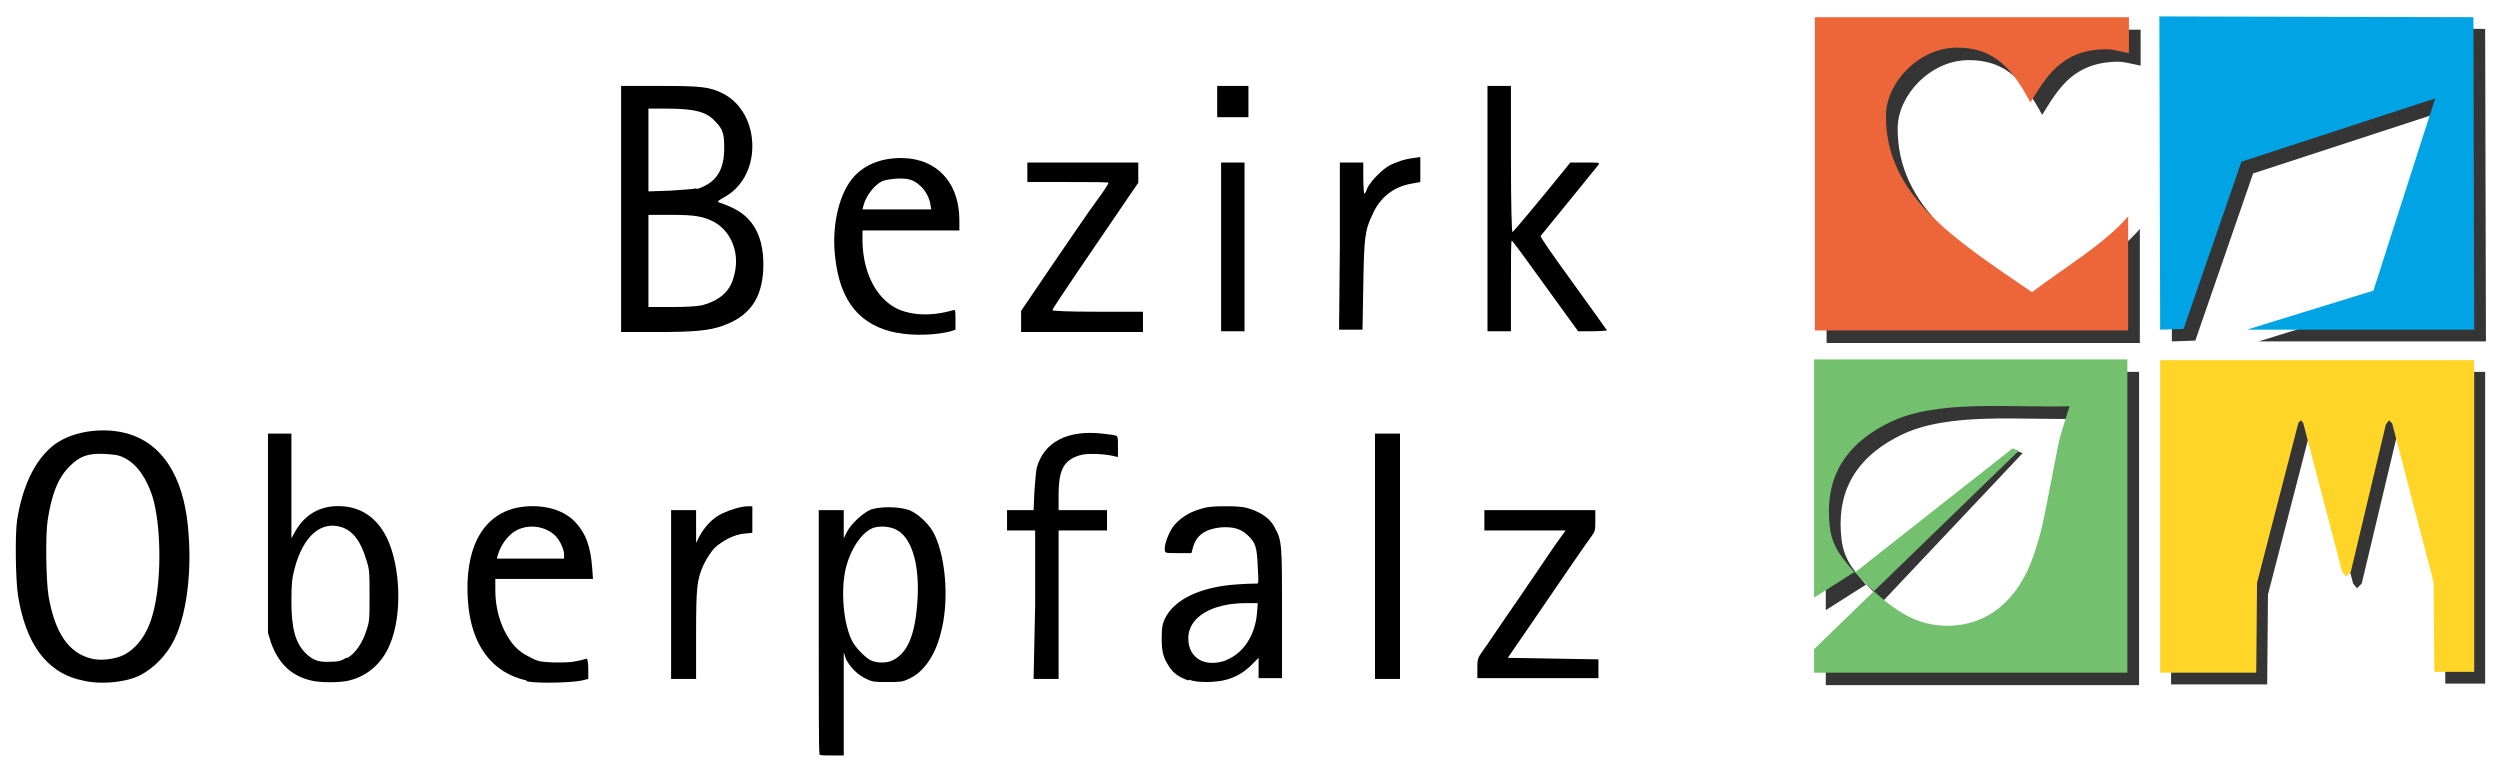
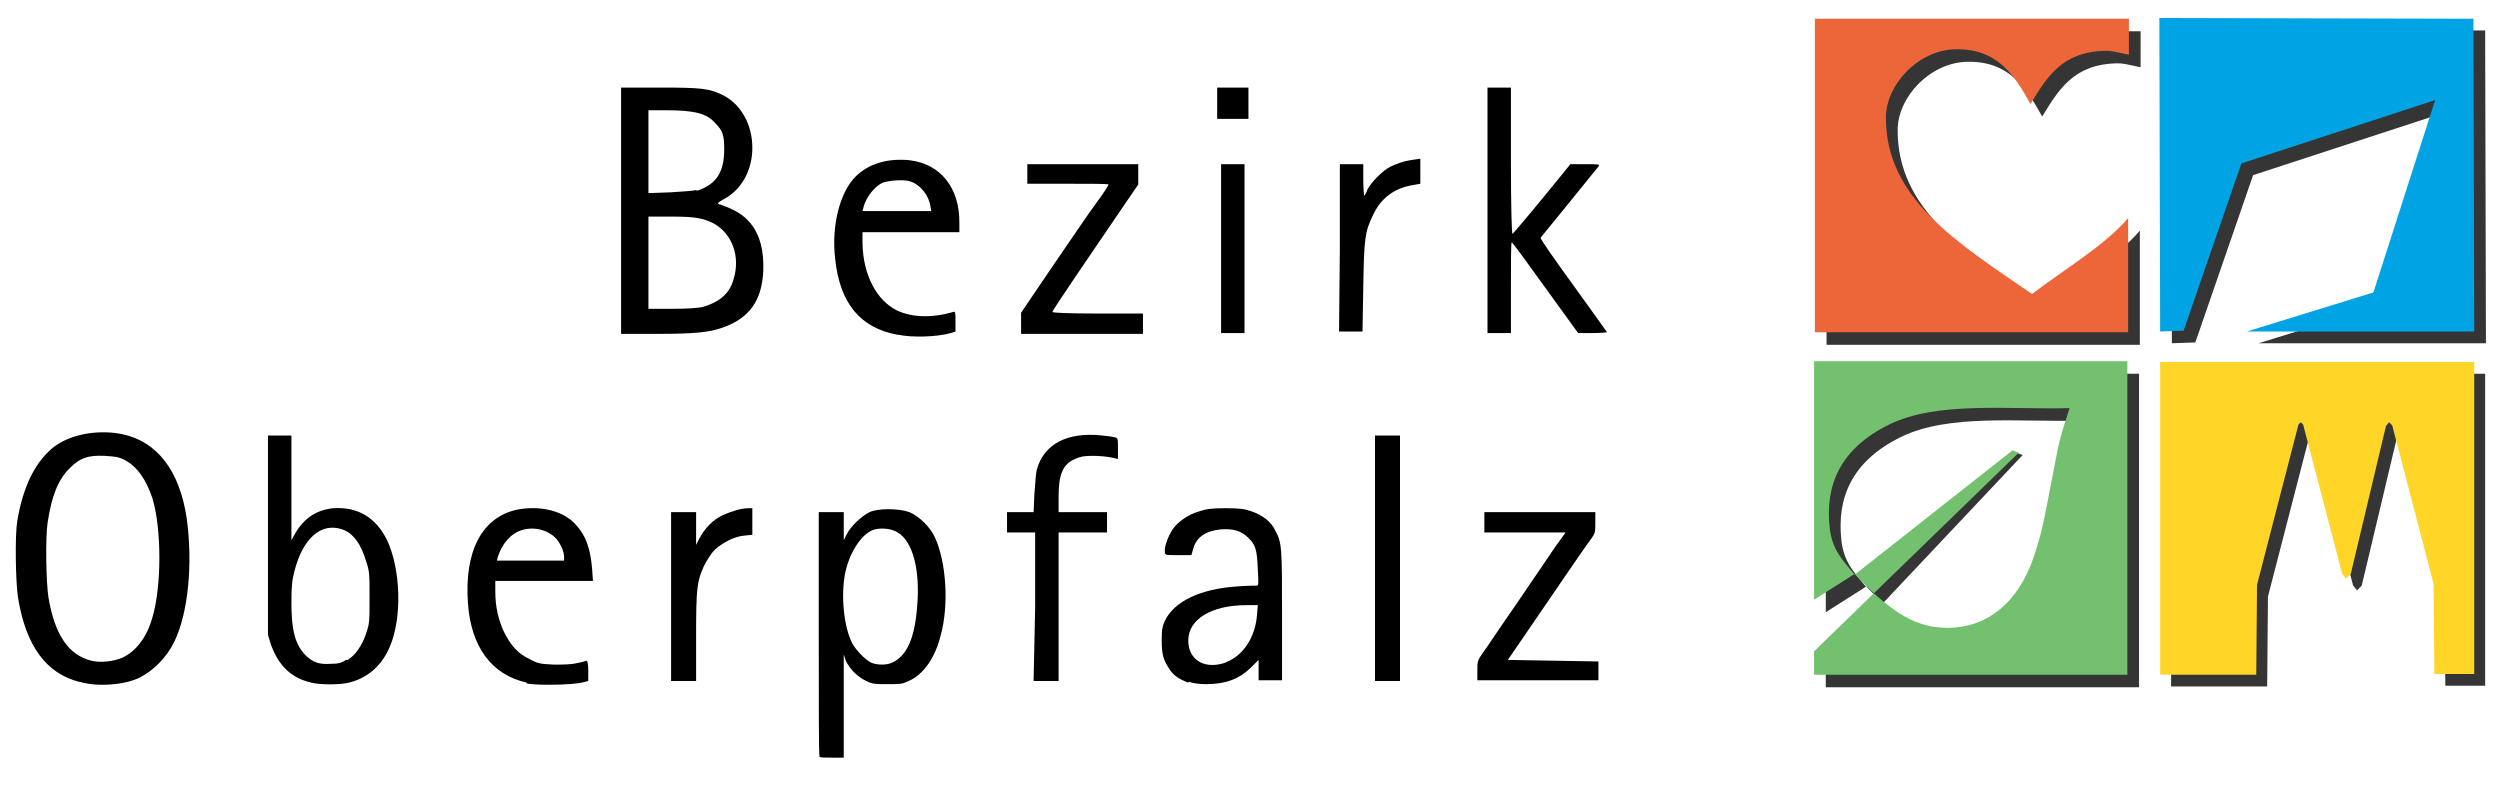
- <svg xmlns="http://www.w3.org/2000/svg" viewBox="0 0 320 100" fill-rule="evenodd" clip-rule="evenodd" stroke-linejoin="round" stroke-miterlimit="1.414">
-   <path d="M104.9 96.5c-.1 0-.1-7.1-.1-15.6V65.3h3.2v3.6l.4-.8c.5-1 1.9-2.3 2.9-2.8 1.1-.5 3.7-.5 5.1 0 1.2.5 2.7 1.9 3.3 3.3 1.4 3.1 1.8 8.5.7 12.5-.7 2.8-2.2 5-4.1 5.8-.8.4-1.1.4-2.7.4s-1.9 0-2.7-.4c-1.1-.5-2-1.4-2.6-2.5l-.3-.9v13.2h-1.5c-.8 0-1.5 0-1.6-.1v-.1zm9.4-12c1.8-.9 2.8-3.1 3.1-7.2.4-4.7-.6-8.3-2.5-9.4-.8-.5-2-.6-2.9-.4-1.6.4-3.2 2.8-3.8 5.5-.6 2.9-.2 7 .9 9.1.5.9 1.6 2 2.3 2.4.8.4 2.2.4 2.9 0zM10.1 87c-4.2-1.1-6.8-4.6-7.8-10.8-.3-2-.4-7.8-.1-9.7.7-4.3 2.2-7.4 4.4-9.3 2.1-1.8 5.7-2.5 8.9-1.9 4.6.9 7.5 4.7 8.4 10.8.8 5.8.2 12.1-1.6 15.8-1 2-2.6 3.6-4.3 4.5-1.9 1-5.5 1.3-7.8.6h-.1zm5.6-3.1c1.7-.8 3.1-2.6 3.8-5.1 1.2-4 1.2-11.4 0-15.3-.8-2.4-2-4.1-3.6-4.9-.8-.4-1.2-.4-2.5-.5-2.2-.1-3.2.3-4.5 1.6-1.5 1.5-2.3 3.6-2.8 6.9-.3 1.9-.2 7.7.1 9.6.8 4.8 2.6 7.4 5.5 8.1 1.1.3 2.9.1 4-.4zm24.1 3.2c-2.5-.6-4.1-2.1-5.1-4.8l-.4-1.3V55.5h3v13.4l.5-.9c1.1-1.9 2.7-3 4.9-3.2 3.1-.2 5.4 1.2 6.8 4 1.8 3.7 2 10 .4 13.7-1 2.4-2.8 4-5.2 4.6-1.1.3-3.8.3-4.9 0zm4.7-2.9c1-.6 1.9-1.9 2.4-3.5.4-1.2.4-1.4.4-4.5 0-2.9 0-3.3-.4-4.5-.7-2.4-1.7-3.7-3.1-4.2-2.7-.9-5 1.1-6.1 5.3-.3 1.2-.4 1.8-.4 4.1 0 3.6.5 5.4 1.9 6.8.9.8 1.6 1.1 3.1 1 1 0 1.4-.1 2-.5h.2zm22.9 2.9c-4.5-1-7.1-4.6-7.5-10.1-.5-6.7 1.8-11 6.2-12 3-.6 6 .1 7.6 1.9 1.3 1.4 1.9 3.1 2.1 5.8l.1 1.4H63.4v1.4c0 1.9.4 3.6 1.1 5.1.9 1.8 1.8 2.8 3.3 3.5 1.1.6 1.3.6 3.1.7 1.3 0 2.2 0 3-.2.6-.1 1.2-.3 1.2-.3.1 0 .2.6.2 1.3v1.3l-.8.2c-1.3.3-5.9.4-7.1.1v-.1zM72.2 71c0-.6-.4-1.6-1-2.3-1-1.1-2.8-1.6-4.4-1.1-1.4.4-2.6 1.8-3.1 3.5l-.1.4h8.6V71zm79.9 16.1c-1.1-.4-1.9-.9-2.4-1.7-.8-1.2-1-1.9-1-3.7 0-1.5.1-1.8.4-2.5 1.2-2.5 4.6-4.1 9.3-4.4 1.3-.1 2.4-.1 2.5-.1.2 0 .2-.4.1-2-.1-2.7-.3-3.2-1.2-4.1-.9-.9-1.9-1.2-3.5-1.1-2 .2-3.2 1-3.6 2.6l-.2.7h-1.7c-1.6 0-1.7 0-1.7-.4-.1-.6.4-2 1-2.9.7-1 2-1.9 3.4-2.3.9-.3 1.5-.4 3.4-.4s2.4.1 3.3.4c1.4.5 2.5 1.3 3 2.4.9 1.6.9 2.2.9 11.1v8.1h-3v-2.6l-.9.9c-1.6 1.6-3.4 2.2-5.8 2.2-.9 0-1.7-.1-2.2-.3l-.1.1zm4.8-2.6c2.2-.8 3.8-3.2 4-6.1l.1-1.2h-1.5c-4.4 0-7.4 1.8-7.4 4.5 0 2.6 2.2 3.8 4.9 2.8h-.1zm-71-8.4V65.3h3.2v4.2l.4-.8c.7-1.3 1.7-2.4 3-3 1.1-.5 2.4-.9 3.3-.9h.5v3.4l-1 .1c-1.3.1-2.8.9-3.8 1.8-.4.4-1 1.3-1.4 2.1-.9 2-1 2.8-1 9.2v5.5h-3.2V76.1zm46.6 1.3v-9.5h-3.6v-2.6h3.4l.1-2.3c.1-1.3.2-2.7.3-3.1.9-3.3 3.9-4.9 8.4-4.4.9.1 1.7.2 1.8.3.2.1.2.4.2 1.4v1.3s-.4-.1-.9-.2-1.5-.2-2.3-.2c-1.2 0-1.6.1-2.3.4-1.6.7-2.1 2-2.1 4.9v1.9h6.2v2.6h-6.2v19h-3.2l.2-9.5zm43.5-6.2V55.5h3.2v31.4H176V71.2zm13.1 14.4c0-1.2 0-1.3.7-2.3.4-.5 2.3-3.4 4.4-6.4 2-2.9 4.2-6.2 4.9-7.2l1.3-1.8H190v-2.6h14.2v1.3c0 1.3 0 1.4-.6 2.2-.6.8-2.8 4-8.4 12.2l-2.2 3.2 11.6.2v2.4h-15.5v-1.2zm-74.3-43c-4.7-.9-7.3-4-7.9-9.7-.5-4.2.6-8.5 2.6-10.5 1.7-1.7 4.2-2.4 7-2.1 3.9.5 6.3 3.5 6.3 7.9v1.3h-12.4V31c.1 4 1.8 7.2 4.4 8.5 1.9.9 4.5 1 7.2.2.3-.1.3.1.3 1.2v1.3l-.6.2c-1.8.5-4.9.6-6.8.2h-.1zm4.3-16.4c-.2-1.4-1.3-2.8-2.6-3.2-.8-.3-2.9-.1-3.6.2-1 .5-2.1 1.9-2.4 3.2l-.1.4h8.8l-.1-.6zm-39.6.5V11h4.9c5.4 0 6.4.1 8.2 1 2.3 1.2 3.7 3.8 3.7 6.7 0 2.9-1.4 5.4-3.7 6.6-.7.4-.8.5-.6.6 2.1.7 3.2 1.4 4.1 2.5 1.2 1.5 1.7 3.5 1.6 6.1-.2 3.8-1.8 6-5.2 7.2-1.7.6-3.5.8-8.4.8h-4.6V26.7zm10.3 12.4c2.2-.6 3.6-1.7 4.1-3.6.9-2.9-.2-5.8-2.5-7.1-1.4-.7-2.4-.9-5.5-.9H83v11.8h2.9c2.1 0 3.2-.1 3.8-.2h.1zm-.6-14.9c2.5-.8 3.5-2.4 3.5-5.3 0-1.8-.2-2.4-1.1-3.3-1.1-1.3-2.7-1.7-6.4-1.7H83v10.6l2.8-.1c1.6-.1 3.1-.2 3.3-.3l.1.1zm41.5 16.9v-1.3l4-5.9c2.2-3.2 4.7-6.9 5.6-8.1.9-1.2 1.6-2.3 1.6-2.4 0-.1-2.3-.1-5.2-.1h-5.2v-2.5h14.2v2.6l-.9 1.3c-5.4 7.9-10.1 14.8-10.1 15 0 .1 2 .2 5.8.2h5.8v2.6h-15.6v-1.4zm25.6-9.5V20.8h3v21.6h-3V31.6zm15.2 0V20.8h3v2c0 1.1.1 2 .1 2 .1 0 .3-.3.4-.7.5-1 2-2.5 3-3 .9-.4 1.6-.7 3.1-.9l.7-.1v3.2l-1.1.2c-2.3.4-4 1.7-5 3.9-1 2.1-1.1 2.9-1.2 9.2l-.1 5.6h-3l.1-10.6zm18.9-4.9V11h3v9.4c0 5.8.1 9.4.2 9.3.1 0 3.6-4.2 6.6-7.9l.8-1h1.9c1.8 0 1.9 0 1.7.3-.4.5-7.3 9-7.4 9.1-.1.1 1.8 2.8 4.2 6.1 2.4 3.3 4.3 6 4.3 6s-.8.1-1.9.1H202l-4.2-5.8c-2.3-3.2-4.2-5.8-4.3-5.8-.1 0-.1 2.6-.1 5.8v5.8h-3V26.7zM155.8 13v-2h4v4h-4v-2z" fill-rule="nonzero" />
-   <path d="M274 8.5V3.8h-40.2v40.1h40.1V29.3c-3 3.5-8.1 6.5-12.3 9.7-9.8-6.7-19.3-13.5-18.7-22.7.6-4.1 2.3-7.7 8.9-8.6 5.1-.4 7.5 3.2 9.6 7 2.1-3.4 4-7 9.6-6.8.7.1 1.1.1 3 .5v.1z" fill="none" />
-   <path d="M274 8.5V3.8h-40.2v40.1h40.1V29.3c-3 3.5-8.1 6.5-12.3 9.7-9.8-6.7-18.8-12.3-18.7-22.7.1-4.2 4.2-8.5 8.9-8.6 5.3-.1 7.5 3.2 9.6 7 2.1-3.4 4-6.7 9.6-6.8.8 0 1.1.1 3 .5v.1z" fill="#353535" />
-   <path d="M272.5 6.9V2.2h-40.2v40.1h40.1V27.7c-3 3.5-8.1 6.5-12.3 9.7-9.8-6.7-18.8-12.3-18.7-22.7.1-4.2 4.2-8.5 8.9-8.6 5.3-.1 7.5 3.2 9.6 7 2.1-3.4 4-6.7 9.6-6.8.8 0 1.1.1 3 .5v.1z" fill="#ed6639" />
-   <path d="M278 43.7l-.1-40.1 40.2.1.1 40h-29.1l16.2-5 7.9-24.6-24.8 8.1-7.4 21.4-3 .1z" fill="#353535" />
-   <path d="M276.5 42.2l-.1-40.1 40.2.1.1 40h-29.1l16.2-5 7.9-24.6-24.8 8.1-7.4 21.4-3 .1z" fill="#00a3e4" />
-   <path d="M277.9 87.6h12.3l.1-11.5 5.3-20.5.3-.3.3.3 5 19.1.5.6.6-.6 4.5-18.9.4-.5.4.4 5.3 20.3.1 11.5h5.1V47.6h-40.2v40z" fill="#353535" />
-   <path d="M276.5 86.1h12.3l.1-11.5 5.3-20.5.3-.3.3.3 5 19.1.5.6.6-.6 4.5-18.9.4-.5.4.4 5.3 20.3.1 11.5h5.1V46.1h-40.2v40z" fill="#ffd527" />
-   <path d="M233.7 47.6h40.1v40.1h-40.1v-3L258.9 58l-.8-.3-19.2 17.2c-1.4-1.7-2.9-3.1-3.2-6-.6-5.4 1.3-10.1 7.6-13.2 6.1-3 15.1-1.9 23.1-2.1-.7 2.2-1.2 3.7-1.5 5.2-2.1 10.9-2 10.5-3.1 13.9-2 5.8-5.9 8.9-10.8 9-3.1 0-6.4-.7-12.1-6.9l-5.2 3.3V47.6z" fill="#353535" />
-   <path d="M232.2 46h40.1v40.1h-40.1v-3l26.2-25.4-.8-.3-20.2 15.9c-1.4-1.7-2.9-3.1-3.2-6-.6-5.4 1.3-10.1 7.6-13.2 6.1-3 15.1-1.9 23.1-2.1-.7 2.2-1.2 3.7-1.5 5.2-2.1 10.9-2 10.5-3.1 13.9-2 5.8-5.9 8.9-10.8 9-3.1 0-6.4-.7-12.1-6.9l-5.2 3.3V46z" fill="#73c06e" />
+ <svg xmlns="http://www.w3.org/2000/svg" width="500px" height="157px" viewBox="0 0 502 157" version="1.1">
+   <g id="surface1">
+     <path style=" stroke:none;fill-rule:nonzero;fill:rgb(0%,0%,0%);fill-opacity:1;" d="M 164.562 151.504 C 164.406 151.504 164.406 140.359 164.406 127.012 L 164.406 102.52 L 169.426 102.52 L 169.426 108.172 L 170.051 106.918 C 170.836 105.348 173.031 103.305 174.602 102.52 C 176.328 101.734 180.406 101.734 182.602 102.52 C 184.484 103.305 186.84 105.504 187.781 107.703 C 189.977 112.57 190.602 121.047 188.879 127.328 C 187.781 131.723 185.426 135.176 182.445 136.434 C 181.191 137.062 180.719 137.062 178.211 137.062 C 175.699 137.062 175.23 137.062 173.973 136.434 C 172.25 135.648 170.836 134.234 169.895 132.508 L 169.426 131.094 L 169.426 151.82 L 167.07 151.82 C 165.816 151.82 164.719 151.82 164.562 151.66 Z M 179.309 132.664 C 182.133 131.254 183.699 127.797 184.172 121.359 C 184.797 113.98 183.23 108.328 180.25 106.602 C 178.996 105.816 177.113 105.66 175.699 105.977 C 173.191 106.602 170.68 110.371 169.738 114.609 C 168.797 119.164 169.426 125.602 171.152 128.898 C 171.934 130.309 173.66 132.035 174.758 132.664 C 176.016 133.293 178.211 133.293 179.309 132.664 Z M 15.844 136.59 C 9.254 134.863 5.176 129.367 3.609 119.633 C 3.137 116.492 2.98 107.387 3.453 104.406 C 4.551 97.652 6.902 92.785 10.355 89.805 C 13.648 86.977 19.297 85.879 24.316 86.82 C 31.531 88.234 36.082 94.199 37.492 103.777 C 38.75 112.883 37.809 122.773 34.984 128.582 C 33.414 131.723 30.906 134.234 28.238 135.648 C 25.258 137.219 19.609 137.688 16 136.59 Z M 24.629 131.723 C 27.297 130.469 29.492 127.641 30.59 123.715 C 32.473 117.438 32.473 105.816 30.59 99.695 C 29.336 95.926 27.453 93.258 24.941 92.004 C 23.688 91.375 23.062 91.375 21.02 91.219 C 17.57 91.059 16 91.688 13.961 93.73 C 11.609 96.086 10.355 99.383 9.57 104.562 C 9.098 107.547 9.254 116.652 9.727 119.633 C 10.98 127.172 13.805 131.254 18.355 132.352 C 20.078 132.82 22.902 132.508 24.629 131.723 Z M 62.438 136.746 C 58.516 135.805 56.004 133.449 54.438 129.211 L 53.809 127.172 L 53.809 87.137 L 58.516 87.137 L 58.516 108.172 L 59.297 106.762 C 61.023 103.777 63.535 102.051 66.984 101.734 C 71.848 101.422 75.457 103.621 77.652 108.016 C 80.477 113.824 80.789 123.715 78.281 129.523 C 76.711 133.293 73.887 135.805 70.125 136.746 C 68.398 137.219 64.16 137.219 62.438 136.746 Z M 69.809 132.195 C 71.379 131.254 72.789 129.211 73.574 126.699 C 74.203 124.816 74.203 124.5 74.203 119.633 C 74.203 115.082 74.203 114.453 73.574 112.57 C 72.477 108.801 70.906 106.762 68.711 105.977 C 64.477 104.562 60.867 107.703 59.141 114.297 C 58.672 116.18 58.516 117.121 58.516 120.734 C 58.516 126.387 59.297 129.211 61.496 131.41 C 62.906 132.664 64.004 133.137 66.359 132.98 C 67.926 132.98 68.555 132.82 69.496 132.195 Z M 105.734 136.746 C 98.676 135.176 94.594 129.523 93.969 120.891 C 93.184 110.371 96.793 103.621 103.695 102.051 C 108.402 101.109 113.105 102.207 115.617 105.031 C 117.656 107.23 118.598 109.898 118.91 114.141 L 119.066 116.336 L 99.457 116.336 L 99.457 118.535 C 99.457 121.52 100.086 124.188 101.184 126.543 C 102.598 129.367 104.008 130.938 106.359 132.035 C 108.086 132.98 108.402 132.98 111.223 133.137 C 113.266 133.137 114.676 133.137 115.93 132.82 C 116.871 132.664 117.812 132.352 117.812 132.352 C 117.969 132.352 118.125 133.293 118.125 134.391 L 118.125 136.434 L 116.871 136.746 C 114.832 137.219 107.617 137.375 105.734 136.902 Z M 113.266 111.469 C 113.266 110.527 112.637 108.957 111.695 107.859 C 110.125 106.133 107.301 105.348 104.793 106.133 C 102.598 106.762 100.715 108.957 99.93 111.629 L 99.773 112.254 L 113.266 112.254 Z M 238.605 136.746 C 236.883 136.117 235.625 135.336 234.844 134.078 C 233.586 132.195 233.273 131.094 233.273 128.27 C 233.273 125.914 233.43 125.441 233.902 124.344 C 235.781 120.418 241.117 117.906 248.488 117.438 C 250.531 117.277 252.254 117.277 252.41 117.277 C 252.727 117.277 252.727 116.652 252.57 114.141 C 252.41 109.898 252.098 109.113 250.688 107.703 C 249.273 106.289 247.707 105.816 245.195 105.977 C 242.059 106.289 240.176 107.547 239.547 110.059 L 239.234 111.156 L 236.566 111.156 C 234.059 111.156 233.902 111.156 233.902 110.527 C 233.742 109.586 234.527 107.387 235.469 105.977 C 236.566 104.406 238.605 102.992 240.805 102.363 C 242.215 101.895 243.156 101.734 246.137 101.734 C 249.117 101.734 249.902 101.895 251.312 102.363 C 253.512 103.148 255.234 104.406 256.02 106.133 C 257.434 108.645 257.434 109.586 257.434 123.559 L 257.434 136.277 L 252.727 136.277 L 252.727 132.195 L 251.312 133.605 C 248.805 136.117 245.98 137.062 242.215 137.062 C 240.805 137.062 239.547 136.902 238.766 136.59 Z M 246.137 132.664 C 249.59 131.41 252.098 127.641 252.41 123.09 L 252.57 121.203 L 250.215 121.203 C 243.312 121.203 238.605 124.031 238.605 128.27 C 238.605 132.352 242.059 134.234 246.293 132.664 Z M 134.754 119.477 L 134.754 102.52 L 139.777 102.52 L 139.777 109.113 L 140.402 107.859 C 141.5 105.816 143.07 104.09 145.109 103.148 C 146.836 102.363 148.875 101.734 150.285 101.734 L 151.07 101.734 L 151.07 107.074 L 149.5 107.23 C 147.461 107.387 145.109 108.645 143.539 110.059 C 142.914 110.684 141.973 112.098 141.344 113.355 C 139.934 116.492 139.777 117.75 139.777 127.797 L 139.777 136.434 L 134.754 136.434 Z M 207.859 121.52 L 207.859 106.602 L 202.211 106.602 L 202.211 102.52 L 207.547 102.52 L 207.703 98.91 C 207.859 96.867 208.016 94.672 208.172 94.043 C 209.586 88.863 214.293 86.352 221.352 87.137 C 222.762 87.293 224.016 87.449 224.176 87.605 C 224.488 87.762 224.488 88.234 224.488 89.805 L 224.488 91.844 C 224.488 91.844 223.859 91.688 223.078 91.531 C 222.293 91.375 220.723 91.219 219.469 91.219 C 217.586 91.219 216.957 91.375 215.859 91.844 C 213.352 92.945 212.566 94.984 212.566 99.539 L 212.566 102.52 L 222.293 102.52 L 222.293 106.602 L 212.566 106.602 L 212.566 136.434 L 207.547 136.434 Z M 276.102 111.785 L 276.102 87.137 L 281.121 87.137 L 281.121 136.434 L 276.102 136.434 Z M 296.652 134.391 C 296.652 132.508 296.652 132.352 297.75 130.781 C 298.375 129.996 301.355 125.441 304.652 120.734 C 307.789 116.18 311.238 111 312.34 109.43 L 314.379 106.602 L 298.062 106.602 L 298.062 102.52 L 320.34 102.52 L 320.34 104.562 C 320.34 106.602 320.34 106.762 319.398 108.016 C 318.457 109.273 315.004 114.297 306.219 127.172 L 302.77 132.195 L 320.965 132.508 L 320.965 136.277 L 296.652 136.277 Z M 180.094 66.883 C 172.719 65.469 168.641 60.602 167.699 51.652 C 166.914 45.059 168.641 38.309 171.777 35.168 C 174.445 32.5 178.367 31.398 182.758 31.871 C 188.879 32.656 192.641 37.367 192.641 44.273 L 192.641 46.316 L 173.191 46.316 L 173.191 48.672 C 173.348 54.949 176.016 59.973 180.094 62.016 C 183.074 63.43 187.152 63.586 191.387 62.328 C 191.859 62.172 191.859 62.484 191.859 64.215 L 191.859 66.254 L 190.918 66.566 C 188.094 67.352 183.23 67.512 180.25 66.883 Z M 186.84 41.133 C 186.523 38.938 184.797 36.738 182.758 36.109 C 181.504 35.641 178.211 35.953 177.113 36.426 C 175.543 37.211 173.816 39.406 173.348 41.449 L 173.191 42.074 L 186.996 42.074 Z M 124.715 41.918 L 124.715 17.27 L 132.402 17.27 C 140.875 17.27 142.441 17.426 145.266 18.84 C 148.875 20.723 151.07 24.805 151.07 29.359 C 151.07 33.91 148.875 37.836 145.266 39.723 C 144.168 40.348 144.012 40.508 144.324 40.664 C 147.621 41.762 149.344 42.859 150.758 44.59 C 152.641 46.941 153.422 50.082 153.266 54.164 C 152.953 60.133 150.441 63.586 145.109 65.469 C 142.441 66.41 139.617 66.727 131.934 66.727 L 124.715 66.727 Z M 140.875 61.387 C 144.324 60.445 146.52 58.719 147.305 55.734 C 148.719 51.184 146.992 46.629 143.383 44.59 C 141.188 43.488 139.617 43.176 134.754 43.176 L 130.207 43.176 L 130.207 61.699 L 134.754 61.699 C 138.051 61.699 139.777 61.543 140.719 61.387 Z M 139.934 37.992 C 143.855 36.738 145.422 34.227 145.422 29.672 C 145.422 26.848 145.109 25.906 143.699 24.492 C 141.973 22.449 139.461 21.824 133.656 21.824 L 130.207 21.824 L 130.207 38.465 L 134.598 38.309 C 137.109 38.152 139.461 37.992 139.777 37.836 Z M 205.035 64.527 L 205.035 62.484 L 211.312 53.223 C 214.762 48.199 218.684 42.391 220.094 40.508 C 221.508 38.621 222.605 36.895 222.605 36.738 C 222.605 36.582 218.996 36.582 214.449 36.582 L 206.289 36.582 L 206.289 32.656 L 228.566 32.656 L 228.566 36.738 L 227.156 38.777 C 218.684 51.184 211.312 62.016 211.312 62.328 C 211.312 62.484 214.449 62.645 220.41 62.645 L 229.508 62.645 L 229.508 66.727 L 205.035 66.727 Z M 245.195 49.613 L 245.195 32.656 L 249.902 32.656 L 249.902 66.566 L 245.195 66.566 Z M 269.039 49.613 L 269.039 32.656 L 273.746 32.656 L 273.746 35.797 C 273.746 37.523 273.902 38.938 273.902 38.938 C 274.062 38.938 274.375 38.465 274.531 37.836 C 275.316 36.266 277.668 33.91 279.238 33.129 C 280.648 32.5 281.746 32.027 284.102 31.715 L 285.199 31.559 L 285.199 36.582 L 283.473 36.895 C 279.863 37.523 277.199 39.562 275.629 43.02 C 274.062 46.316 273.902 47.57 273.746 57.461 L 273.59 66.254 L 268.883 66.254 Z M 298.691 41.918 L 298.691 17.27 L 303.395 17.27 L 303.395 32.027 C 303.395 41.133 303.555 46.785 303.711 46.629 C 303.867 46.629 309.359 40.035 314.062 34.227 L 315.32 32.656 L 318.301 32.656 C 321.125 32.656 321.281 32.656 320.965 33.129 C 320.34 33.91 309.516 47.258 309.359 47.414 C 309.199 47.57 312.18 51.809 315.945 56.992 C 319.711 62.172 322.691 66.41 322.691 66.41 C 322.691 66.41 321.438 66.566 319.711 66.566 L 316.887 66.566 L 310.297 57.461 C 306.691 52.438 303.711 48.355 303.555 48.355 C 303.395 48.355 303.395 52.438 303.395 57.461 L 303.395 66.566 L 298.691 66.566 Z M 244.41 20.41 L 244.41 17.27 L 250.688 17.27 L 250.688 23.551 L 244.41 23.551 Z M 244.41 20.41 " />
+     <path style=" stroke:none;fill-rule:evenodd;fill:rgb(20.784%,20.784%,20.784%);fill-opacity:1;" d="M 429.836 13.344 L 429.836 5.965 L 366.773 5.965 L 366.773 68.922 L 429.68 68.922 L 429.68 46 C 424.973 51.496 416.973 56.207 410.387 61.23 C 395.012 50.711 380.891 41.918 381.051 25.59 C 381.207 18.996 387.637 12.246 395.012 12.09 C 403.324 11.934 406.777 17.113 410.07 23.078 C 413.367 17.742 416.348 12.559 425.133 12.402 C 426.387 12.402 426.855 12.559 429.836 13.188 Z M 429.836 13.344 " />
+     <path style=" stroke:none;fill-rule:evenodd;fill:rgb(92.941%,40%,22.353%);fill-opacity:1;" d="M 427.484 10.832 L 427.484 3.453 L 364.422 3.453 L 364.422 66.41 L 427.328 66.41 L 427.328 43.488 C 422.621 48.984 414.621 53.695 408.031 58.719 C 392.656 48.199 378.539 39.406 378.695 23.078 C 378.852 16.484 385.285 9.734 392.656 9.578 C 400.973 9.422 404.422 14.602 407.719 20.566 C 411.012 15.23 413.992 10.047 422.777 9.891 C 424.031 9.891 424.504 10.047 427.484 10.676 Z M 427.484 10.832 " />
+     <path style=" stroke:none;fill-rule:evenodd;fill:rgb(20.784%,20.784%,20.784%);fill-opacity:1;" d="M 436.113 68.609 L 435.957 5.652 L 499.02 5.809 L 499.176 68.609 L 453.527 68.609 L 478.938 60.758 L 491.332 22.137 L 452.426 34.855 L 440.82 68.453 Z M 436.113 68.609 " />
+     <path style=" stroke:none;fill-rule:evenodd;fill:rgb(0%,63.922%,89.412%);fill-opacity:1;" d="M 433.758 66.254 L 433.602 3.297 L 496.668 3.453 L 496.824 66.254 L 451.172 66.254 L 476.586 58.402 L 488.98 19.781 L 450.074 32.5 L 438.465 66.098 Z M 433.758 66.254 " />
+     <path style=" stroke:none;fill-rule:evenodd;fill:rgb(20.784%,20.784%,20.784%);fill-opacity:1;" d="M 435.957 137.531 L 455.25 137.531 L 455.406 119.477 L 463.723 87.293 L 464.191 86.82 L 464.664 87.293 L 472.508 117.277 L 473.293 118.223 L 474.234 117.277 L 481.293 87.605 L 481.922 86.82 L 482.547 87.449 L 490.863 119.32 L 491.02 137.375 L 499.02 137.375 L 499.02 74.73 L 435.957 74.73 Z M 435.957 137.531 " />
+     <path style=" stroke:none;fill-rule:evenodd;fill:rgb(100%,83.529%,15.294%);fill-opacity:1;" d="M 433.758 135.176 L 453.055 135.176 L 453.211 117.121 L 461.527 84.938 L 461.996 84.465 L 462.469 84.938 L 470.312 114.926 L 471.094 115.867 L 472.035 114.926 L 479.098 85.25 L 479.723 84.465 L 480.352 85.094 L 488.664 116.965 L 488.824 135.02 L 496.824 135.02 L 496.824 72.379 L 433.758 72.379 Z M 433.758 135.176 " />
+     <path style=" stroke:none;fill-rule:evenodd;fill:rgb(20.784%,20.784%,20.784%);fill-opacity:1;" d="M 366.617 74.73 L 429.523 74.73 L 429.523 137.688 L 366.617 137.688 L 366.617 132.98 L 406.148 91.059 L 404.895 90.59 L 374.773 117.594 C 372.578 114.926 370.227 112.727 369.754 108.172 C 368.812 99.695 371.793 92.316 381.676 87.449 C 391.246 82.738 405.363 84.465 417.914 84.152 C 416.816 87.605 416.031 89.961 415.562 92.316 C 412.266 109.43 412.426 108.801 410.699 114.141 C 407.562 123.246 401.441 128.113 393.758 128.27 C 388.895 128.27 383.715 127.172 374.773 117.438 L 366.617 122.617 Z M 366.617 74.73 " />
+     <path style=" stroke:none;fill-rule:evenodd;fill:rgb(45.098%,75.294%,43.137%);fill-opacity:1;" d="M 364.266 72.219 L 427.172 72.219 L 427.172 135.176 L 364.266 135.176 L 364.266 130.469 L 405.363 90.59 L 404.109 90.117 L 372.422 115.082 C 370.227 112.41 367.871 110.215 367.402 105.66 C 366.461 97.184 369.441 89.805 379.324 84.938 C 388.895 80.227 403.012 81.953 415.562 81.641 C 414.465 85.094 413.68 87.449 413.207 89.805 C 409.914 106.918 410.07 106.289 408.344 111.629 C 405.207 120.734 399.09 125.602 391.402 125.758 C 386.539 125.758 381.363 124.656 372.422 114.926 L 364.266 120.105 Z M 364.266 72.219 " />
+   </g>
</svg>
